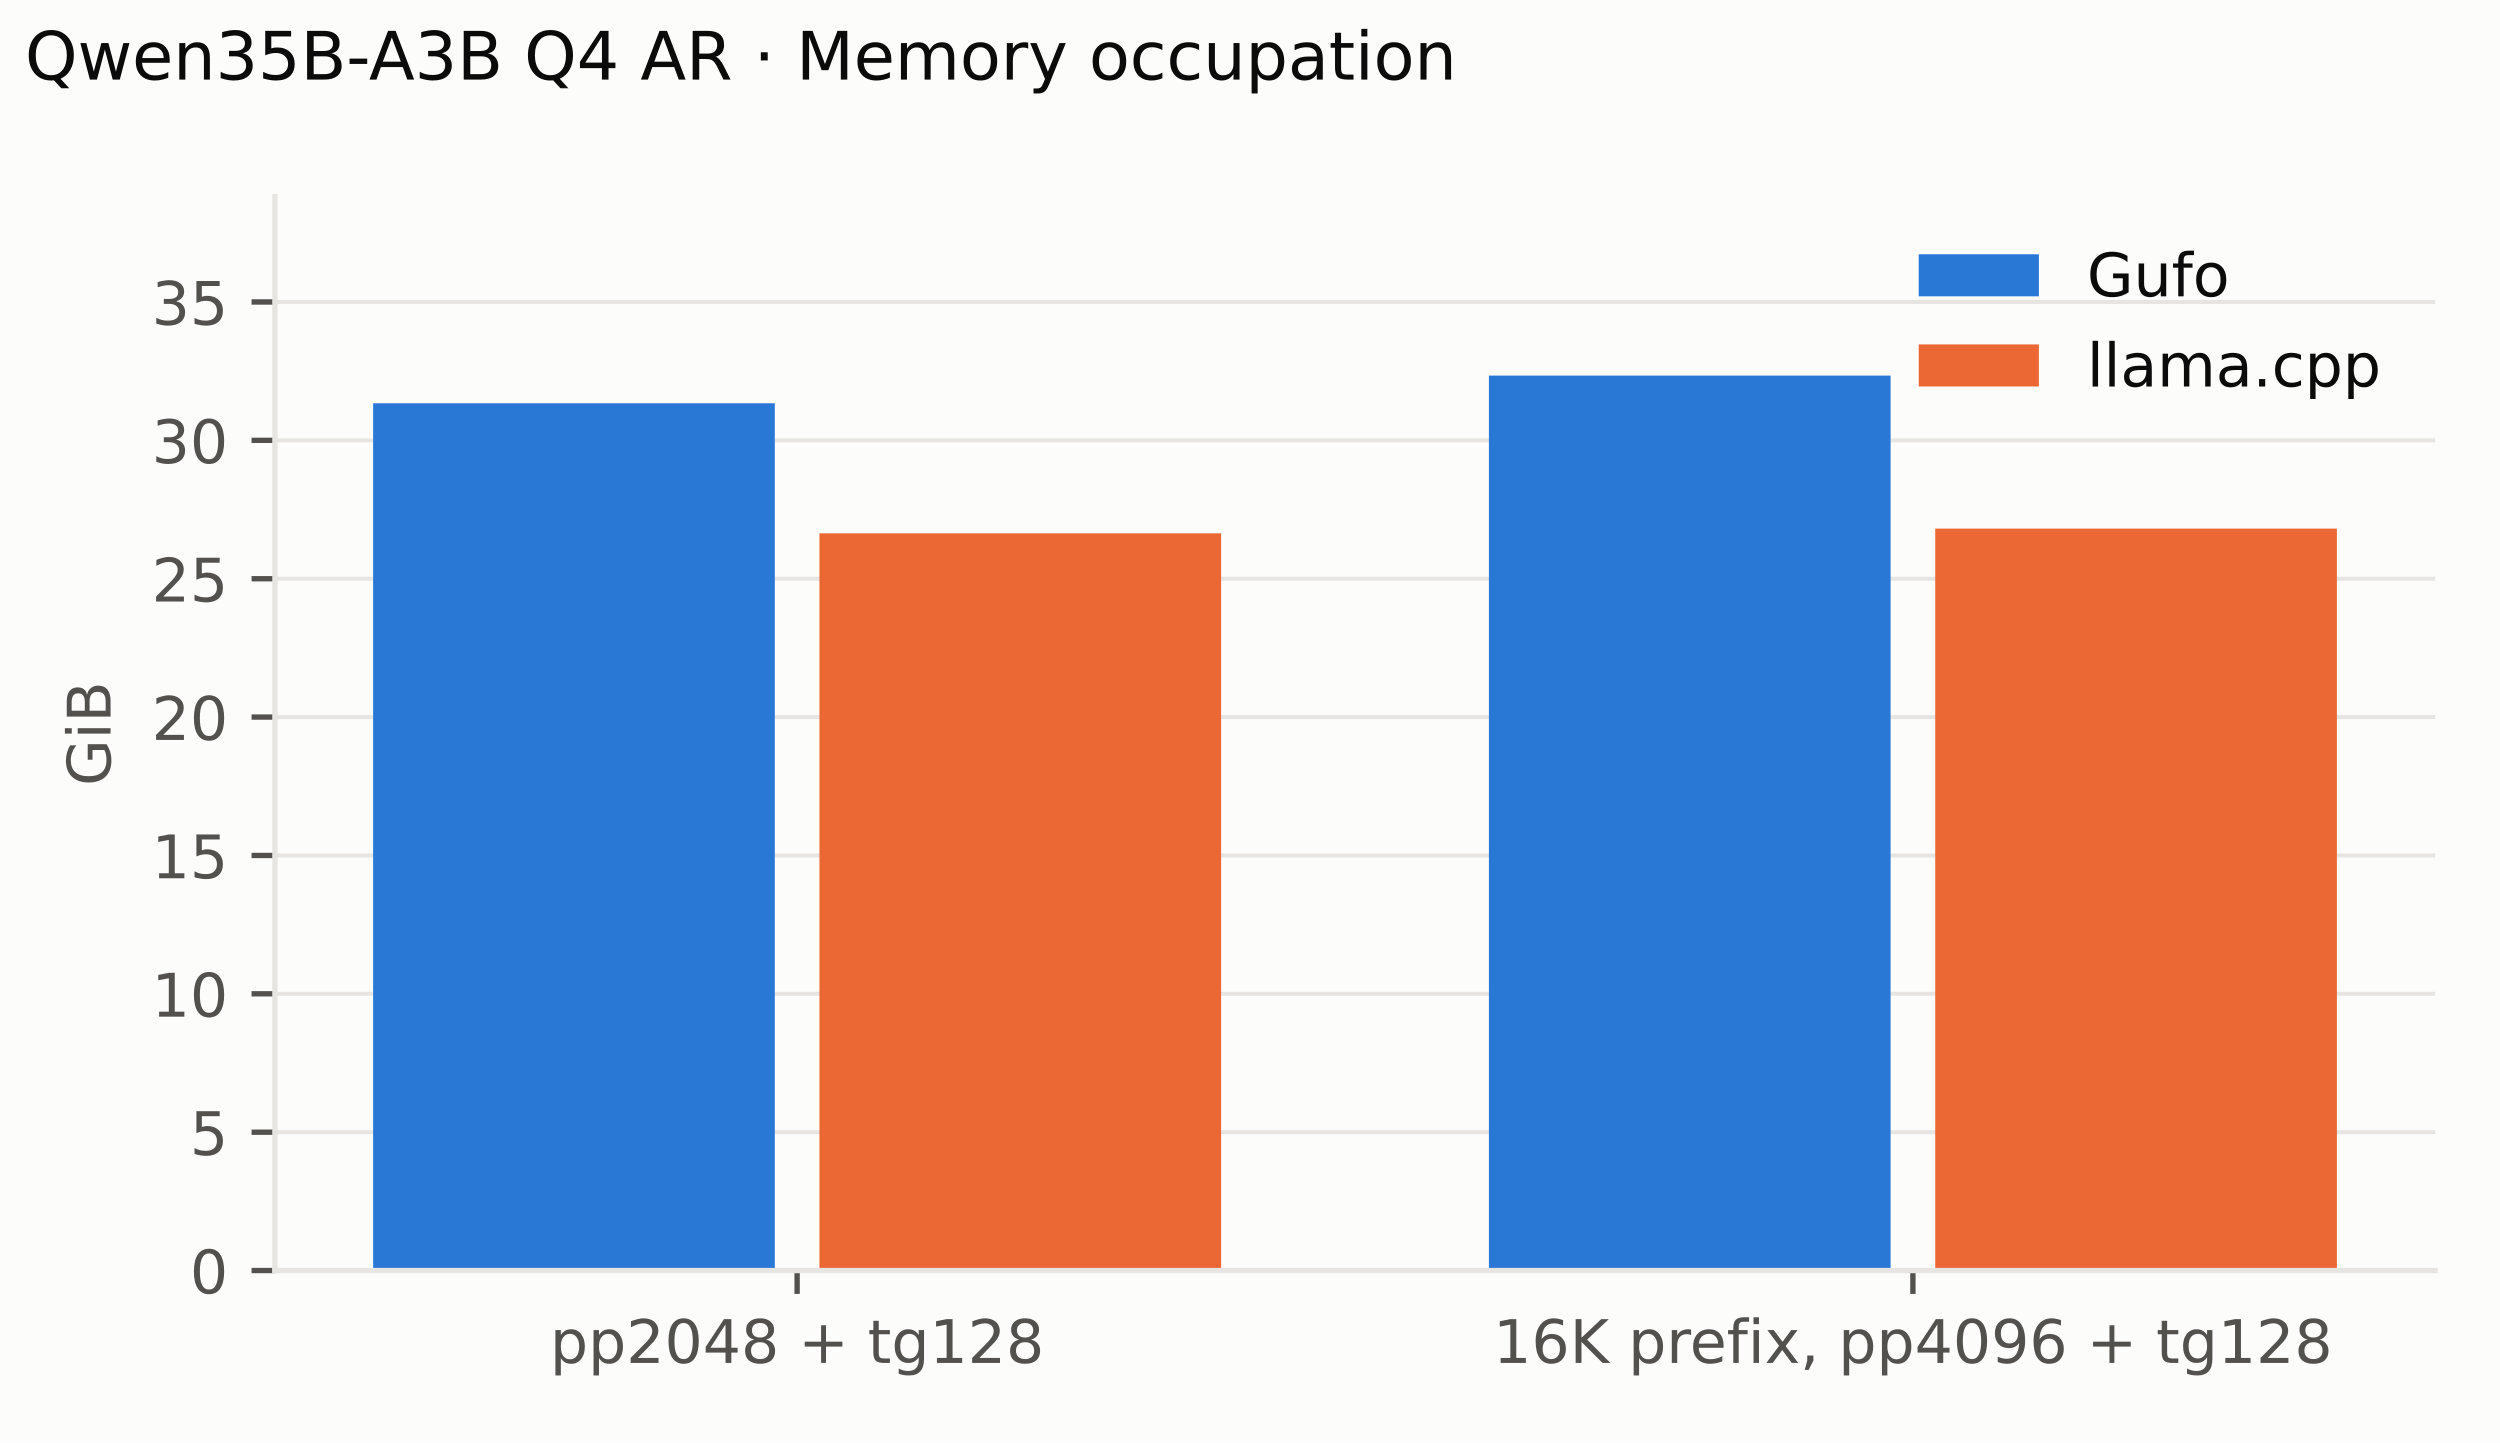
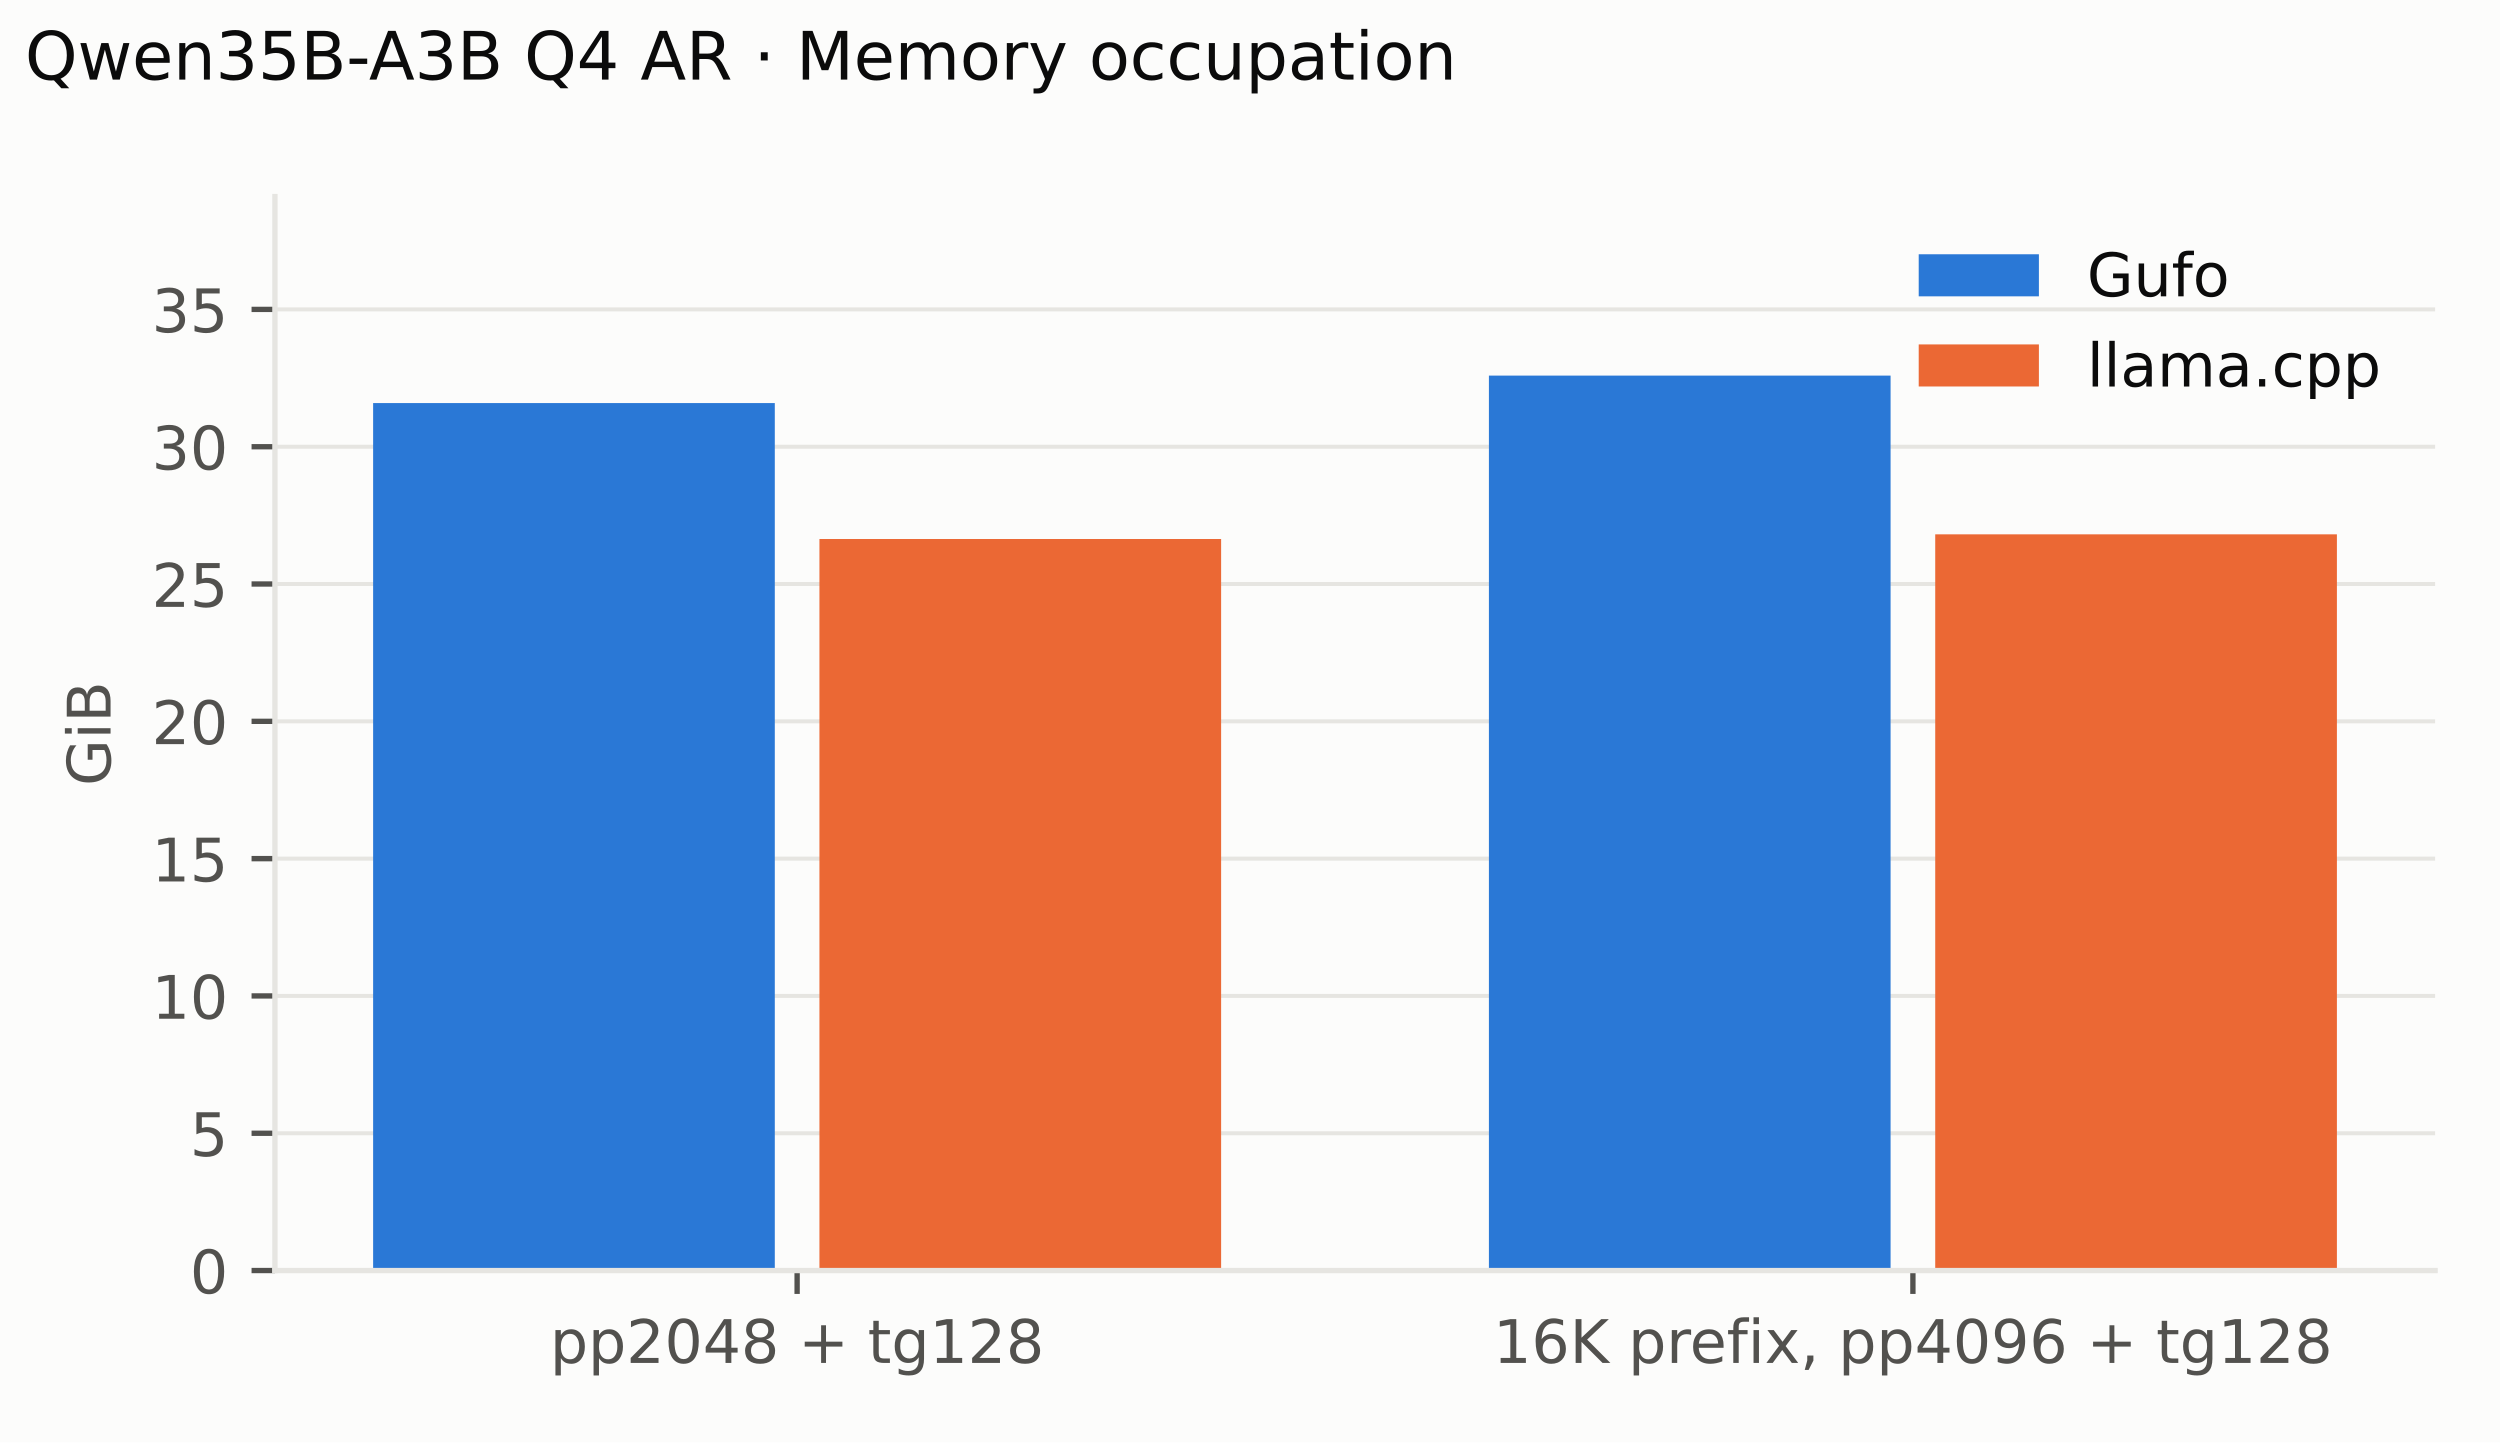
<svg xmlns="http://www.w3.org/2000/svg" xmlns:xlink="http://www.w3.org/1999/xlink" width="374.4pt" height="216pt" viewBox="0 0 374.4 216" version="1.1">
  <defs>
    <style type="text/css">*{stroke-linejoin: round; stroke-linecap: butt}</style>
  </defs>
  <g id="figure_1">
    <g id="patch_1">
      <path d="M 0 216 L 374.4 216 L 374.4 0 L 0 0 z " style="fill: #fcfcfb" />
    </g>
    <g id="axes_1">
      <g id="patch_2">
        <path d="M 41.173 190.279 L 364.68 190.279 L 364.68 29.441 L 41.173 29.441 z " style="fill: #fcfcfb" />
      </g>
      <g id="matplotlib.axis_1">
        <g id="xtick_1">
          <g id="line2d_1">
            <defs>
              <path id="m1ebf051f68" d="M 0 0 L 0 3.5 " style="stroke: #52514e; stroke-width: 0.8" />
            </defs>
            <g>
              <use xlink:href="#m1ebf051f68" x="119.376" y="190.279" style="fill: #52514e; stroke: #52514e; stroke-width: 0.8" />
            </g>
          </g>
          <g id="text_1">
            <text style="font-size: 9px; font-family: 'DejaVu Sans', 'Bitstream Vera Sans', 'Computer Modern Sans Serif', 'Lucida Grande', 'Verdana', 'Geneva', 'Lucid', 'Arial', 'Helvetica', 'Avant Garde', sans-serif; text-anchor: middle; fill: #52514e" x="119.376" y="204.117" transform="rotate(-0 119.3763 204.1172)">pp2048 + tg128</text>
          </g>
        </g>
        <g id="xtick_2">
          <g id="line2d_2">
            <g>
              <use xlink:href="#m1ebf051f68" x="286.477" y="190.279" style="fill: #52514e; stroke: #52514e; stroke-width: 0.8" />
            </g>
          </g>
          <g id="text_2">
            <text style="font-size: 9px; font-family: 'DejaVu Sans', 'Bitstream Vera Sans', 'Computer Modern Sans Serif', 'Lucida Grande', 'Verdana', 'Geneva', 'Lucid', 'Arial', 'Helvetica', 'Avant Garde', sans-serif; text-anchor: middle; fill: #52514e" x="286.477" y="204.118" transform="rotate(-0 286.4769 204.1179)">16K prefix, pp4096 + tg128</text>
          </g>
        </g>
      </g>
      <g id="matplotlib.axis_2">
        <g id="ytick_1">
          <g id="line2d_3">
            <path d="M 41.173 190.279 L 364.68 190.279 " clip-path="url(#pd96fb9d682)" style="fill: none; stroke: #e6e5e1; stroke-width: 0.6; stroke-linecap: square" />
          </g>
          <g id="line2d_4">
            <defs>
              <path id="m680e5b1e24" d="M 0 0 L -3.5 0 " style="stroke: #52514e; stroke-width: 0.8" />
            </defs>
            <g>
              <use xlink:href="#m680e5b1e24" x="41.173" y="190.279" style="fill: #52514e; stroke: #52514e; stroke-width: 0.8" />
            </g>
          </g>
          <g id="text_3">
            <text style="font-size: 9px; font-family: 'DejaVu Sans', 'Bitstream Vera Sans', 'Computer Modern Sans Serif', 'Lucida Grande', 'Verdana', 'Geneva', 'Lucid', 'Arial', 'Helvetica', 'Avant Garde', sans-serif; text-anchor: end; fill: #52514e" x="34.173" y="193.698" transform="rotate(-0 34.1732 193.6982)">0</text>
          </g>
        </g>
        <g id="ytick_2">
          <g id="line2d_5">
-             <path d="M 41.173 169.557 L 364.68 169.557 " clip-path="url(#pd96fb9d682)" style="fill: none; stroke: #e6e5e1; stroke-width: 0.6; stroke-linecap: square" />
+             <path d="M 41.173 169.716 L 364.68 169.716 " clip-path="url(#pd96fb9d682)" style="fill: none; stroke: #e6e5e1; stroke-width: 0.6; stroke-linecap: square" />
          </g>
          <g id="line2d_6">
            <g>
-               <use xlink:href="#m680e5b1e24" x="41.173" y="169.557" style="fill: #52514e; stroke: #52514e; stroke-width: 0.8" />
+               <use xlink:href="#m680e5b1e24" x="41.173" y="169.716" style="fill: #52514e; stroke: #52514e; stroke-width: 0.8" />
            </g>
          </g>
          <g id="text_4">
-             <text style="font-size: 9px; font-family: 'DejaVu Sans', 'Bitstream Vera Sans', 'Computer Modern Sans Serif', 'Lucida Grande', 'Verdana', 'Geneva', 'Lucid', 'Arial', 'Helvetica', 'Avant Garde', sans-serif; text-anchor: end; fill: #52514e" x="34.173" y="172.976" transform="rotate(-0 34.1732 172.9759)">5</text>
+             <text style="font-size: 9px; font-family: 'DejaVu Sans', 'Bitstream Vera Sans', 'Computer Modern Sans Serif', 'Lucida Grande', 'Verdana', 'Geneva', 'Lucid', 'Arial', 'Helvetica', 'Avant Garde', sans-serif; text-anchor: end; fill: #52514e" x="34.173" y="173.135" transform="rotate(-0 34.1732 173.1349)">5</text>
          </g>
        </g>
        <g id="ytick_3">
          <g id="line2d_7">
-             <path d="M 41.173 148.835 L 364.68 148.835 " clip-path="url(#pd96fb9d682)" style="fill: none; stroke: #e6e5e1; stroke-width: 0.6; stroke-linecap: square" />
+             <path d="M 41.173 149.153 L 364.68 149.153 " clip-path="url(#pd96fb9d682)" style="fill: none; stroke: #e6e5e1; stroke-width: 0.6; stroke-linecap: square" />
          </g>
          <g id="line2d_8">
            <g>
-               <use xlink:href="#m680e5b1e24" x="41.173" y="148.835" style="fill: #52514e; stroke: #52514e; stroke-width: 0.8" />
+               <use xlink:href="#m680e5b1e24" x="41.173" y="149.153" style="fill: #52514e; stroke: #52514e; stroke-width: 0.8" />
            </g>
          </g>
          <g id="text_5">
-             <text style="font-size: 9px; font-family: 'DejaVu Sans', 'Bitstream Vera Sans', 'Computer Modern Sans Serif', 'Lucida Grande', 'Verdana', 'Geneva', 'Lucid', 'Arial', 'Helvetica', 'Avant Garde', sans-serif; text-anchor: end; fill: #52514e" x="34.173" y="152.254" transform="rotate(-0 34.1732 152.2536)">10</text>
+             <text style="font-size: 9px; font-family: 'DejaVu Sans', 'Bitstream Vera Sans', 'Computer Modern Sans Serif', 'Lucida Grande', 'Verdana', 'Geneva', 'Lucid', 'Arial', 'Helvetica', 'Avant Garde', sans-serif; text-anchor: end; fill: #52514e" x="34.173" y="152.571" transform="rotate(-0 34.1732 152.5715)">10</text>
          </g>
        </g>
        <g id="ytick_4">
          <g id="line2d_9">
-             <path d="M 41.173 128.112 L 364.68 128.112 " clip-path="url(#pd96fb9d682)" style="fill: none; stroke: #e6e5e1; stroke-width: 0.6; stroke-linecap: square" />
+             <path d="M 41.173 128.589 L 364.68 128.589 " clip-path="url(#pd96fb9d682)" style="fill: none; stroke: #e6e5e1; stroke-width: 0.6; stroke-linecap: square" />
          </g>
          <g id="line2d_10">
            <g>
-               <use xlink:href="#m680e5b1e24" x="41.173" y="128.112" style="fill: #52514e; stroke: #52514e; stroke-width: 0.8" />
+               <use xlink:href="#m680e5b1e24" x="41.173" y="128.589" style="fill: #52514e; stroke: #52514e; stroke-width: 0.8" />
            </g>
          </g>
          <g id="text_6">
-             <text style="font-size: 9px; font-family: 'DejaVu Sans', 'Bitstream Vera Sans', 'Computer Modern Sans Serif', 'Lucida Grande', 'Verdana', 'Geneva', 'Lucid', 'Arial', 'Helvetica', 'Avant Garde', sans-serif; text-anchor: end; fill: #52514e" x="34.173" y="131.531" transform="rotate(-0 34.1732 131.5312)">15</text>
+             <text style="font-size: 9px; font-family: 'DejaVu Sans', 'Bitstream Vera Sans', 'Computer Modern Sans Serif', 'Lucida Grande', 'Verdana', 'Geneva', 'Lucid', 'Arial', 'Helvetica', 'Avant Garde', sans-serif; text-anchor: end; fill: #52514e" x="34.173" y="132.008" transform="rotate(-0 34.1732 132.0081)">15</text>
          </g>
        </g>
        <g id="ytick_5">
          <g id="line2d_11">
-             <path d="M 41.173 107.39 L 364.68 107.39 " clip-path="url(#pd96fb9d682)" style="fill: none; stroke: #e6e5e1; stroke-width: 0.6; stroke-linecap: square" />
+             <path d="M 41.173 108.026 L 364.68 108.026 " clip-path="url(#pd96fb9d682)" style="fill: none; stroke: #e6e5e1; stroke-width: 0.6; stroke-linecap: square" />
          </g>
          <g id="line2d_12">
            <g>
-               <use xlink:href="#m680e5b1e24" x="41.173" y="107.39" style="fill: #52514e; stroke: #52514e; stroke-width: 0.8" />
+               <use xlink:href="#m680e5b1e24" x="41.173" y="108.026" style="fill: #52514e; stroke: #52514e; stroke-width: 0.8" />
            </g>
          </g>
          <g id="text_7">
-             <text style="font-size: 9px; font-family: 'DejaVu Sans', 'Bitstream Vera Sans', 'Computer Modern Sans Serif', 'Lucida Grande', 'Verdana', 'Geneva', 'Lucid', 'Arial', 'Helvetica', 'Avant Garde', sans-serif; text-anchor: end; fill: #52514e" x="34.173" y="110.809" transform="rotate(-0 34.1732 110.8089)">20</text>
+             <text style="font-size: 9px; font-family: 'DejaVu Sans', 'Bitstream Vera Sans', 'Computer Modern Sans Serif', 'Lucida Grande', 'Verdana', 'Geneva', 'Lucid', 'Arial', 'Helvetica', 'Avant Garde', sans-serif; text-anchor: end; fill: #52514e" x="34.173" y="111.445" transform="rotate(-0 34.1732 111.4447)">20</text>
          </g>
        </g>
        <g id="ytick_6">
          <g id="line2d_13">
-             <path d="M 41.173 86.668 L 364.68 86.668 " clip-path="url(#pd96fb9d682)" style="fill: none; stroke: #e6e5e1; stroke-width: 0.6; stroke-linecap: square" />
+             <path d="M 41.173 87.462 L 364.68 87.462 " clip-path="url(#pd96fb9d682)" style="fill: none; stroke: #e6e5e1; stroke-width: 0.6; stroke-linecap: square" />
          </g>
          <g id="line2d_14">
            <g>
-               <use xlink:href="#m680e5b1e24" x="41.173" y="86.668" style="fill: #52514e; stroke: #52514e; stroke-width: 0.8" />
+               <use xlink:href="#m680e5b1e24" x="41.173" y="87.462" style="fill: #52514e; stroke: #52514e; stroke-width: 0.8" />
            </g>
          </g>
          <g id="text_8">
-             <text style="font-size: 9px; font-family: 'DejaVu Sans', 'Bitstream Vera Sans', 'Computer Modern Sans Serif', 'Lucida Grande', 'Verdana', 'Geneva', 'Lucid', 'Arial', 'Helvetica', 'Avant Garde', sans-serif; text-anchor: end; fill: #52514e" x="34.173" y="90.087" transform="rotate(-0 34.1732 90.08654)">25</text>
+             <text style="font-size: 9px; font-family: 'DejaVu Sans', 'Bitstream Vera Sans', 'Computer Modern Sans Serif', 'Lucida Grande', 'Verdana', 'Geneva', 'Lucid', 'Arial', 'Helvetica', 'Avant Garde', sans-serif; text-anchor: end; fill: #52514e" x="34.173" y="90.881" transform="rotate(-0 34.1732 90.88135)">25</text>
          </g>
        </g>
        <g id="ytick_7">
          <g id="line2d_15">
-             <path d="M 41.173 65.945 L 364.68 65.945 " clip-path="url(#pd96fb9d682)" style="fill: none; stroke: #e6e5e1; stroke-width: 0.6; stroke-linecap: square" />
+             <path d="M 41.173 66.899 L 364.68 66.899 " clip-path="url(#pd96fb9d682)" style="fill: none; stroke: #e6e5e1; stroke-width: 0.6; stroke-linecap: square" />
          </g>
          <g id="line2d_16">
            <g>
-               <use xlink:href="#m680e5b1e24" x="41.173" y="65.945" style="fill: #52514e; stroke: #52514e; stroke-width: 0.8" />
+               <use xlink:href="#m680e5b1e24" x="41.173" y="66.899" style="fill: #52514e; stroke: #52514e; stroke-width: 0.8" />
            </g>
          </g>
          <g id="text_9">
-             <text style="font-size: 9px; font-family: 'DejaVu Sans', 'Bitstream Vera Sans', 'Computer Modern Sans Serif', 'Lucida Grande', 'Verdana', 'Geneva', 'Lucid', 'Arial', 'Helvetica', 'Avant Garde', sans-serif; text-anchor: end; fill: #52514e" x="34.173" y="69.364" transform="rotate(-0 34.1732 69.3642)">30</text>
+             <text style="font-size: 9px; font-family: 'DejaVu Sans', 'Bitstream Vera Sans', 'Computer Modern Sans Serif', 'Lucida Grande', 'Verdana', 'Geneva', 'Lucid', 'Arial', 'Helvetica', 'Avant Garde', sans-serif; text-anchor: end; fill: #52514e" x="34.173" y="70.318" transform="rotate(-0 34.1732 70.31798)">30</text>
          </g>
        </g>
        <g id="ytick_8">
          <g id="line2d_17">
-             <path d="M 41.173 45.223 L 364.68 45.223 " clip-path="url(#pd96fb9d682)" style="fill: none; stroke: #e6e5e1; stroke-width: 0.6; stroke-linecap: square" />
+             <path d="M 41.173 46.336 L 364.68 46.336 " clip-path="url(#pd96fb9d682)" style="fill: none; stroke: #e6e5e1; stroke-width: 0.6; stroke-linecap: square" />
          </g>
          <g id="line2d_18">
            <g>
-               <use xlink:href="#m680e5b1e24" x="41.173" y="45.223" style="fill: #52514e; stroke: #52514e; stroke-width: 0.8" />
+               <use xlink:href="#m680e5b1e24" x="41.173" y="46.336" style="fill: #52514e; stroke: #52514e; stroke-width: 0.8" />
            </g>
          </g>
          <g id="text_10">
-             <text style="font-size: 9px; font-family: 'DejaVu Sans', 'Bitstream Vera Sans', 'Computer Modern Sans Serif', 'Lucida Grande', 'Verdana', 'Geneva', 'Lucid', 'Arial', 'Helvetica', 'Avant Garde', sans-serif; text-anchor: end; fill: #52514e" x="34.173" y="48.642" transform="rotate(-0 34.1732 48.64186)">35</text>
+             <text style="font-size: 9px; font-family: 'DejaVu Sans', 'Bitstream Vera Sans', 'Computer Modern Sans Serif', 'Lucida Grande', 'Verdana', 'Geneva', 'Lucid', 'Arial', 'Helvetica', 'Avant Garde', sans-serif; text-anchor: end; fill: #52514e" x="34.173" y="49.755" transform="rotate(-0 34.1732 49.7546)">35</text>
          </g>
        </g>
        <g id="text_11">
          <text style="font-size: 9px; font-family: 'DejaVu Sans', 'Bitstream Vera Sans', 'Computer Modern Sans Serif', 'Lucida Grande', 'Verdana', 'Geneva', 'Lucid', 'Arial', 'Helvetica', 'Avant Garde', sans-serif; text-anchor: middle; fill: #52514e" x="16.559" y="109.86" transform="rotate(-90 16.55859 109.86)">GiB</text>
        </g>
      </g>
      <g id="patch_3">
-         <path d="M 55.878 190.279 L 116.034 190.279 L 116.034 60.392 L 55.878 60.392 z " clip-path="url(#pd96fb9d682)" style="fill: #2a78d6" />
+         <path d="M 55.878 190.279 L 116.034 190.279 L 116.034 60.36 L 55.878 60.36 z " clip-path="url(#pd96fb9d682)" style="fill: #2a78d6" />
      </g>
      <g id="patch_4">
        <path d="M 222.979 190.279 L 283.135 190.279 L 283.135 56.247 L 222.979 56.247 z " clip-path="url(#pd96fb9d682)" style="fill: #2a78d6" />
      </g>
      <g id="patch_5">
-         <path d="M 122.718 190.279 L 182.875 190.279 L 182.875 79.871 L 122.718 79.871 z " clip-path="url(#pd96fb9d682)" style="fill: #eb6834" />
+         <path d="M 122.718 190.279 L 182.875 190.279 L 182.875 80.718 L 122.718 80.718 z " clip-path="url(#pd96fb9d682)" style="fill: #eb6834" />
      </g>
      <g id="patch_6">
-         <path d="M 289.819 190.279 L 349.975 190.279 L 349.975 79.166 L 289.819 79.166 z " clip-path="url(#pd96fb9d682)" style="fill: #eb6834" />
+         <path d="M 289.819 190.279 L 349.975 190.279 L 349.975 80.018 L 289.819 80.018 z " clip-path="url(#pd96fb9d682)" style="fill: #eb6834" />
      </g>
      <g id="patch_7">
        <path d="M 41.173 190.279 L 41.173 29.441 " style="fill: none; stroke: #e6e5e1; stroke-width: 0.8; stroke-linejoin: miter; stroke-linecap: square" />
      </g>
      <g id="patch_8">
        <path d="M 41.173 190.279 L 364.68 190.279 " style="fill: none; stroke: #e6e5e1; stroke-width: 0.8; stroke-linejoin: miter; stroke-linecap: square" />
      </g>
      <g id="legend_1">
        <g id="patch_9">
          <path d="M 287.346 44.379 L 305.346 44.379 L 305.346 38.079 L 287.346 38.079 z " style="fill: #2a78d6" />
        </g>
        <g id="text_12">
          <text style="font-size: 9px; font-family: 'DejaVu Sans', 'Bitstream Vera Sans', 'Computer Modern Sans Serif', 'Lucida Grande', 'Verdana', 'Geneva', 'Lucid', 'Arial', 'Helvetica', 'Avant Garde', sans-serif; text-anchor: start; fill: #0b0b0b" x="312.546" y="44.379" transform="rotate(-0 312.5461 44.37938)">Gufo</text>
        </g>
        <g id="patch_10">
          <path d="M 287.346 57.88 L 305.346 57.88 L 305.346 51.58 L 287.346 51.58 z " style="fill: #eb6834" />
        </g>
        <g id="text_13">
          <text style="font-size: 9px; font-family: 'DejaVu Sans', 'Bitstream Vera Sans', 'Computer Modern Sans Serif', 'Lucida Grande', 'Verdana', 'Geneva', 'Lucid', 'Arial', 'Helvetica', 'Avant Garde', sans-serif; text-anchor: start; fill: #0b0b0b" x="312.546" y="57.88" transform="rotate(-0 312.5461 57.88008)">llama.cpp</text>
        </g>
      </g>
    </g>
    <g id="text_14">
      <text style="font-size: 10px; font-family: 'DejaVu Sans', 'Bitstream Vera Sans', 'Computer Modern Sans Serif', 'Lucida Grande', 'Verdana', 'Geneva', 'Lucid', 'Arial', 'Helvetica', 'Avant Garde', sans-serif; text-anchor: start; fill: #0b0b0b" x="3.744" y="11.918" transform="rotate(-0 3.744 11.91844)">Qwen35B-A3B Q4 AR · Memory occupation</text>
    </g>
  </g>
  <defs>
    <clipPath id="pd96fb9d682">
      <rect x="41.173" y="29.441" width="323.507" height="160.839" />
    </clipPath>
  </defs>
</svg>
